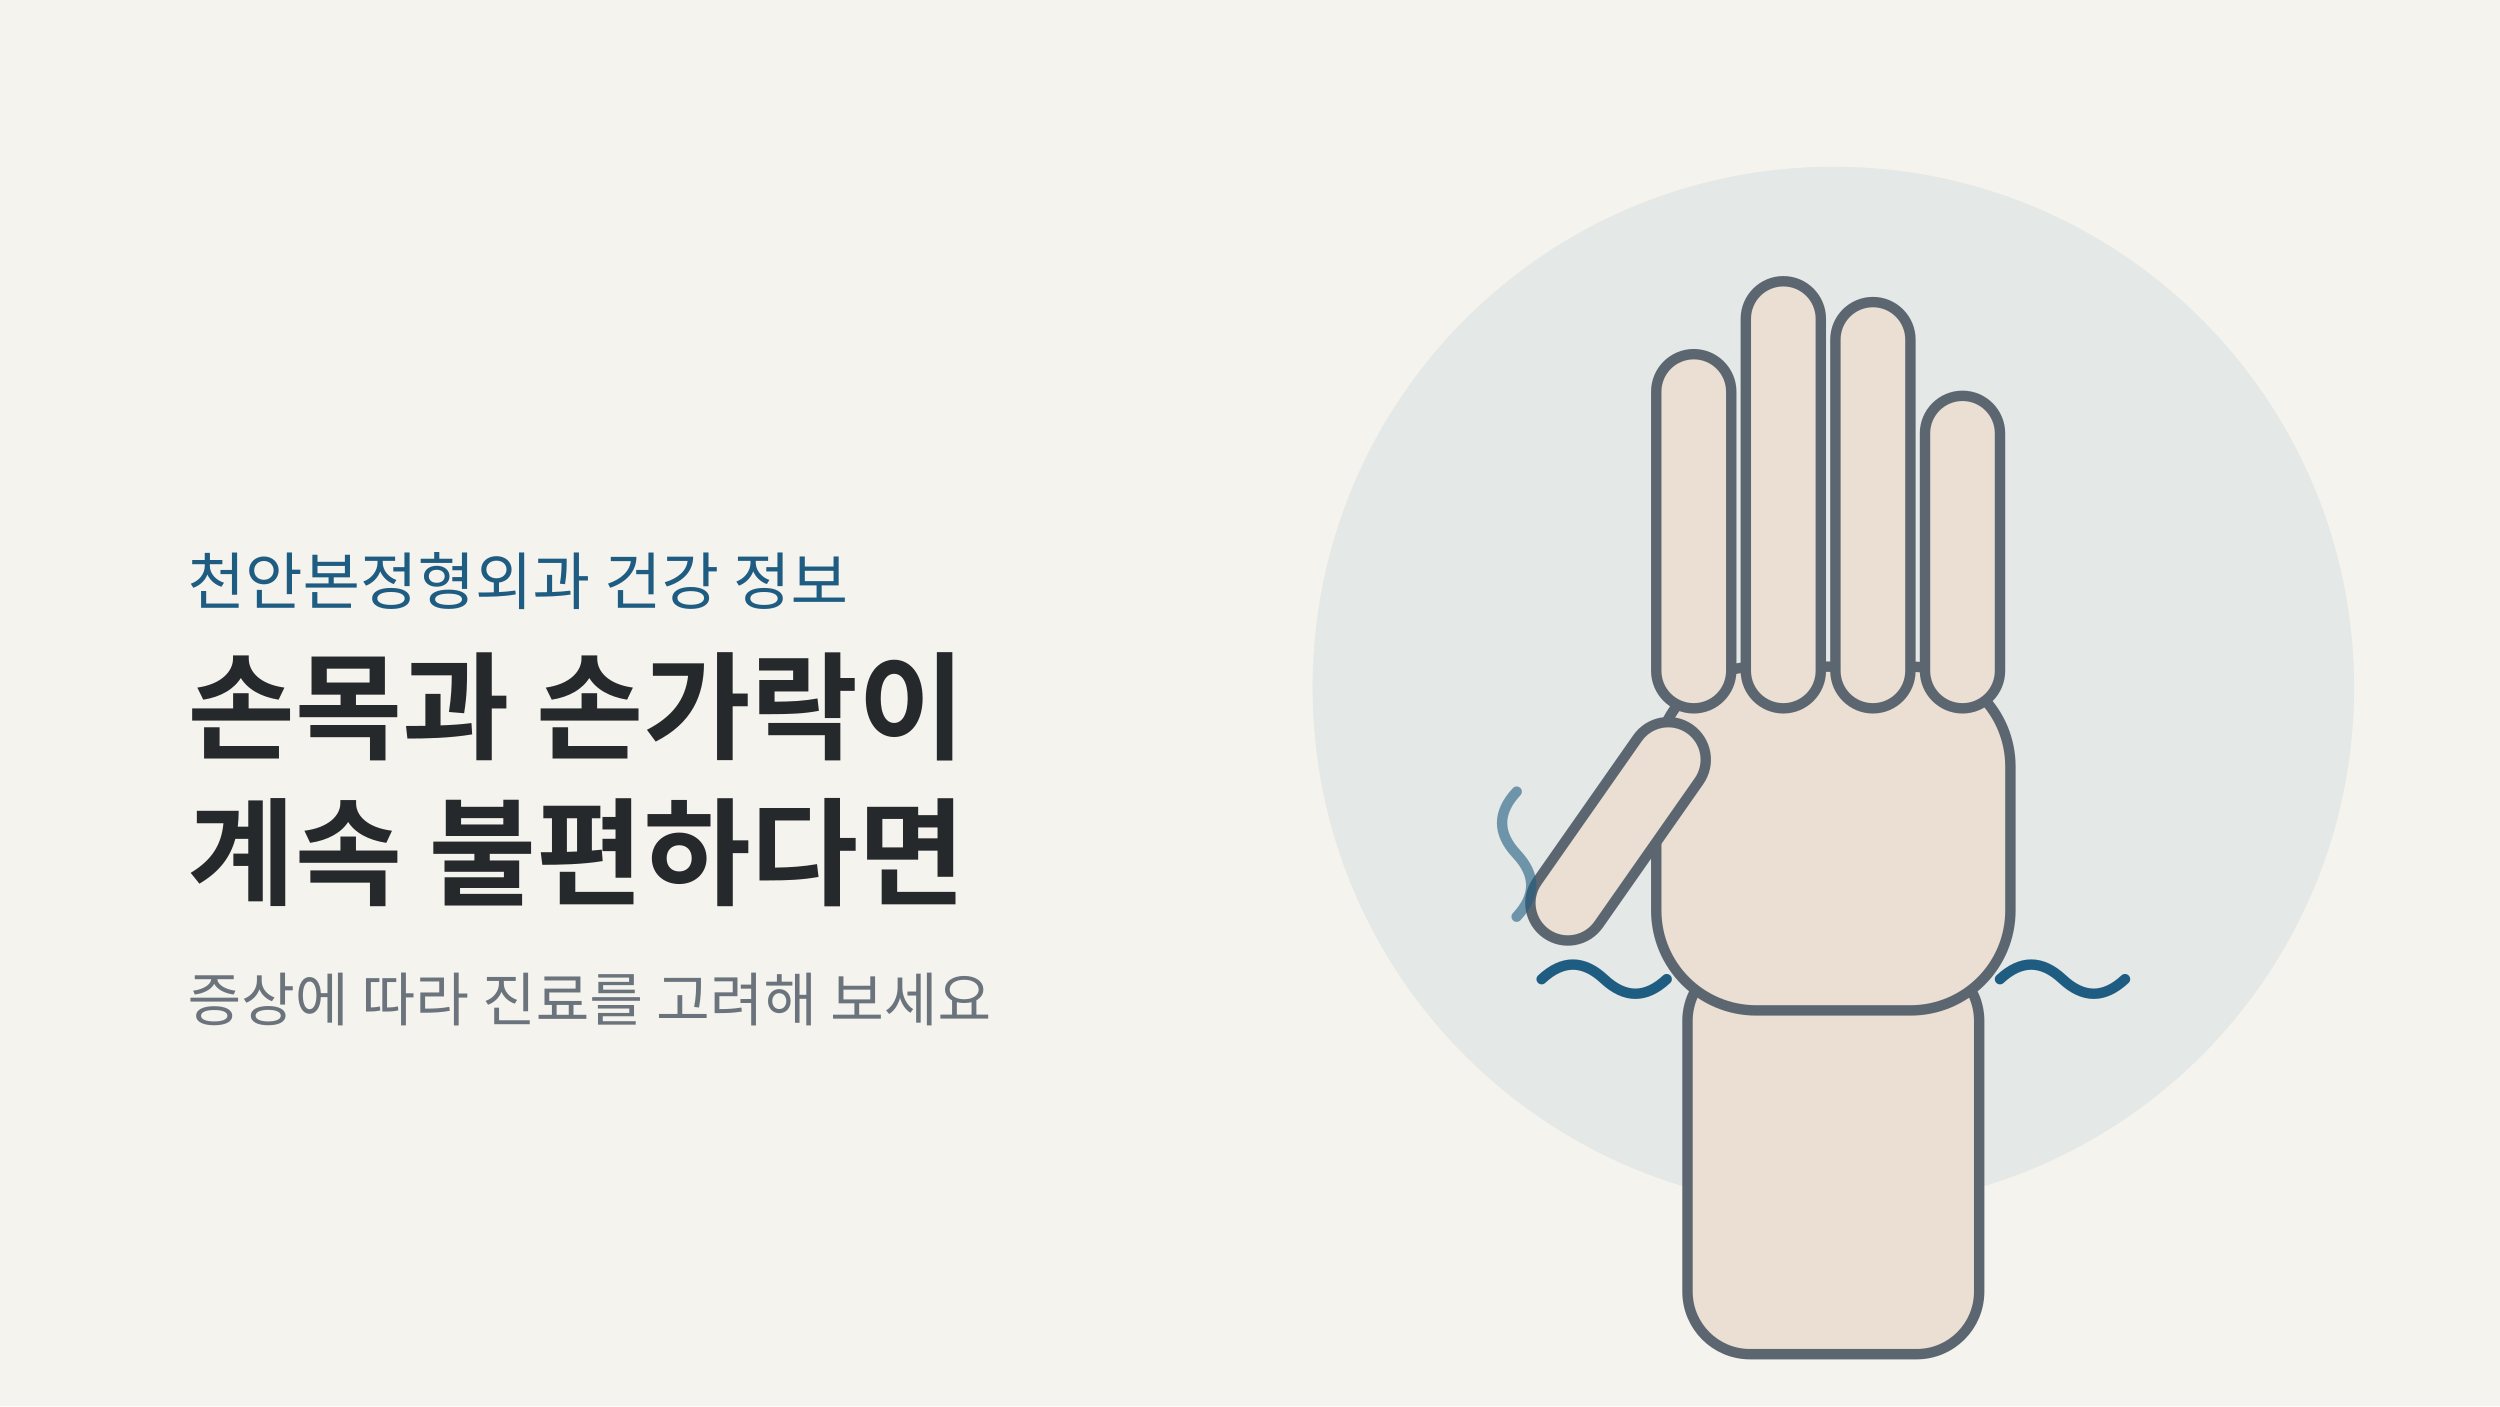
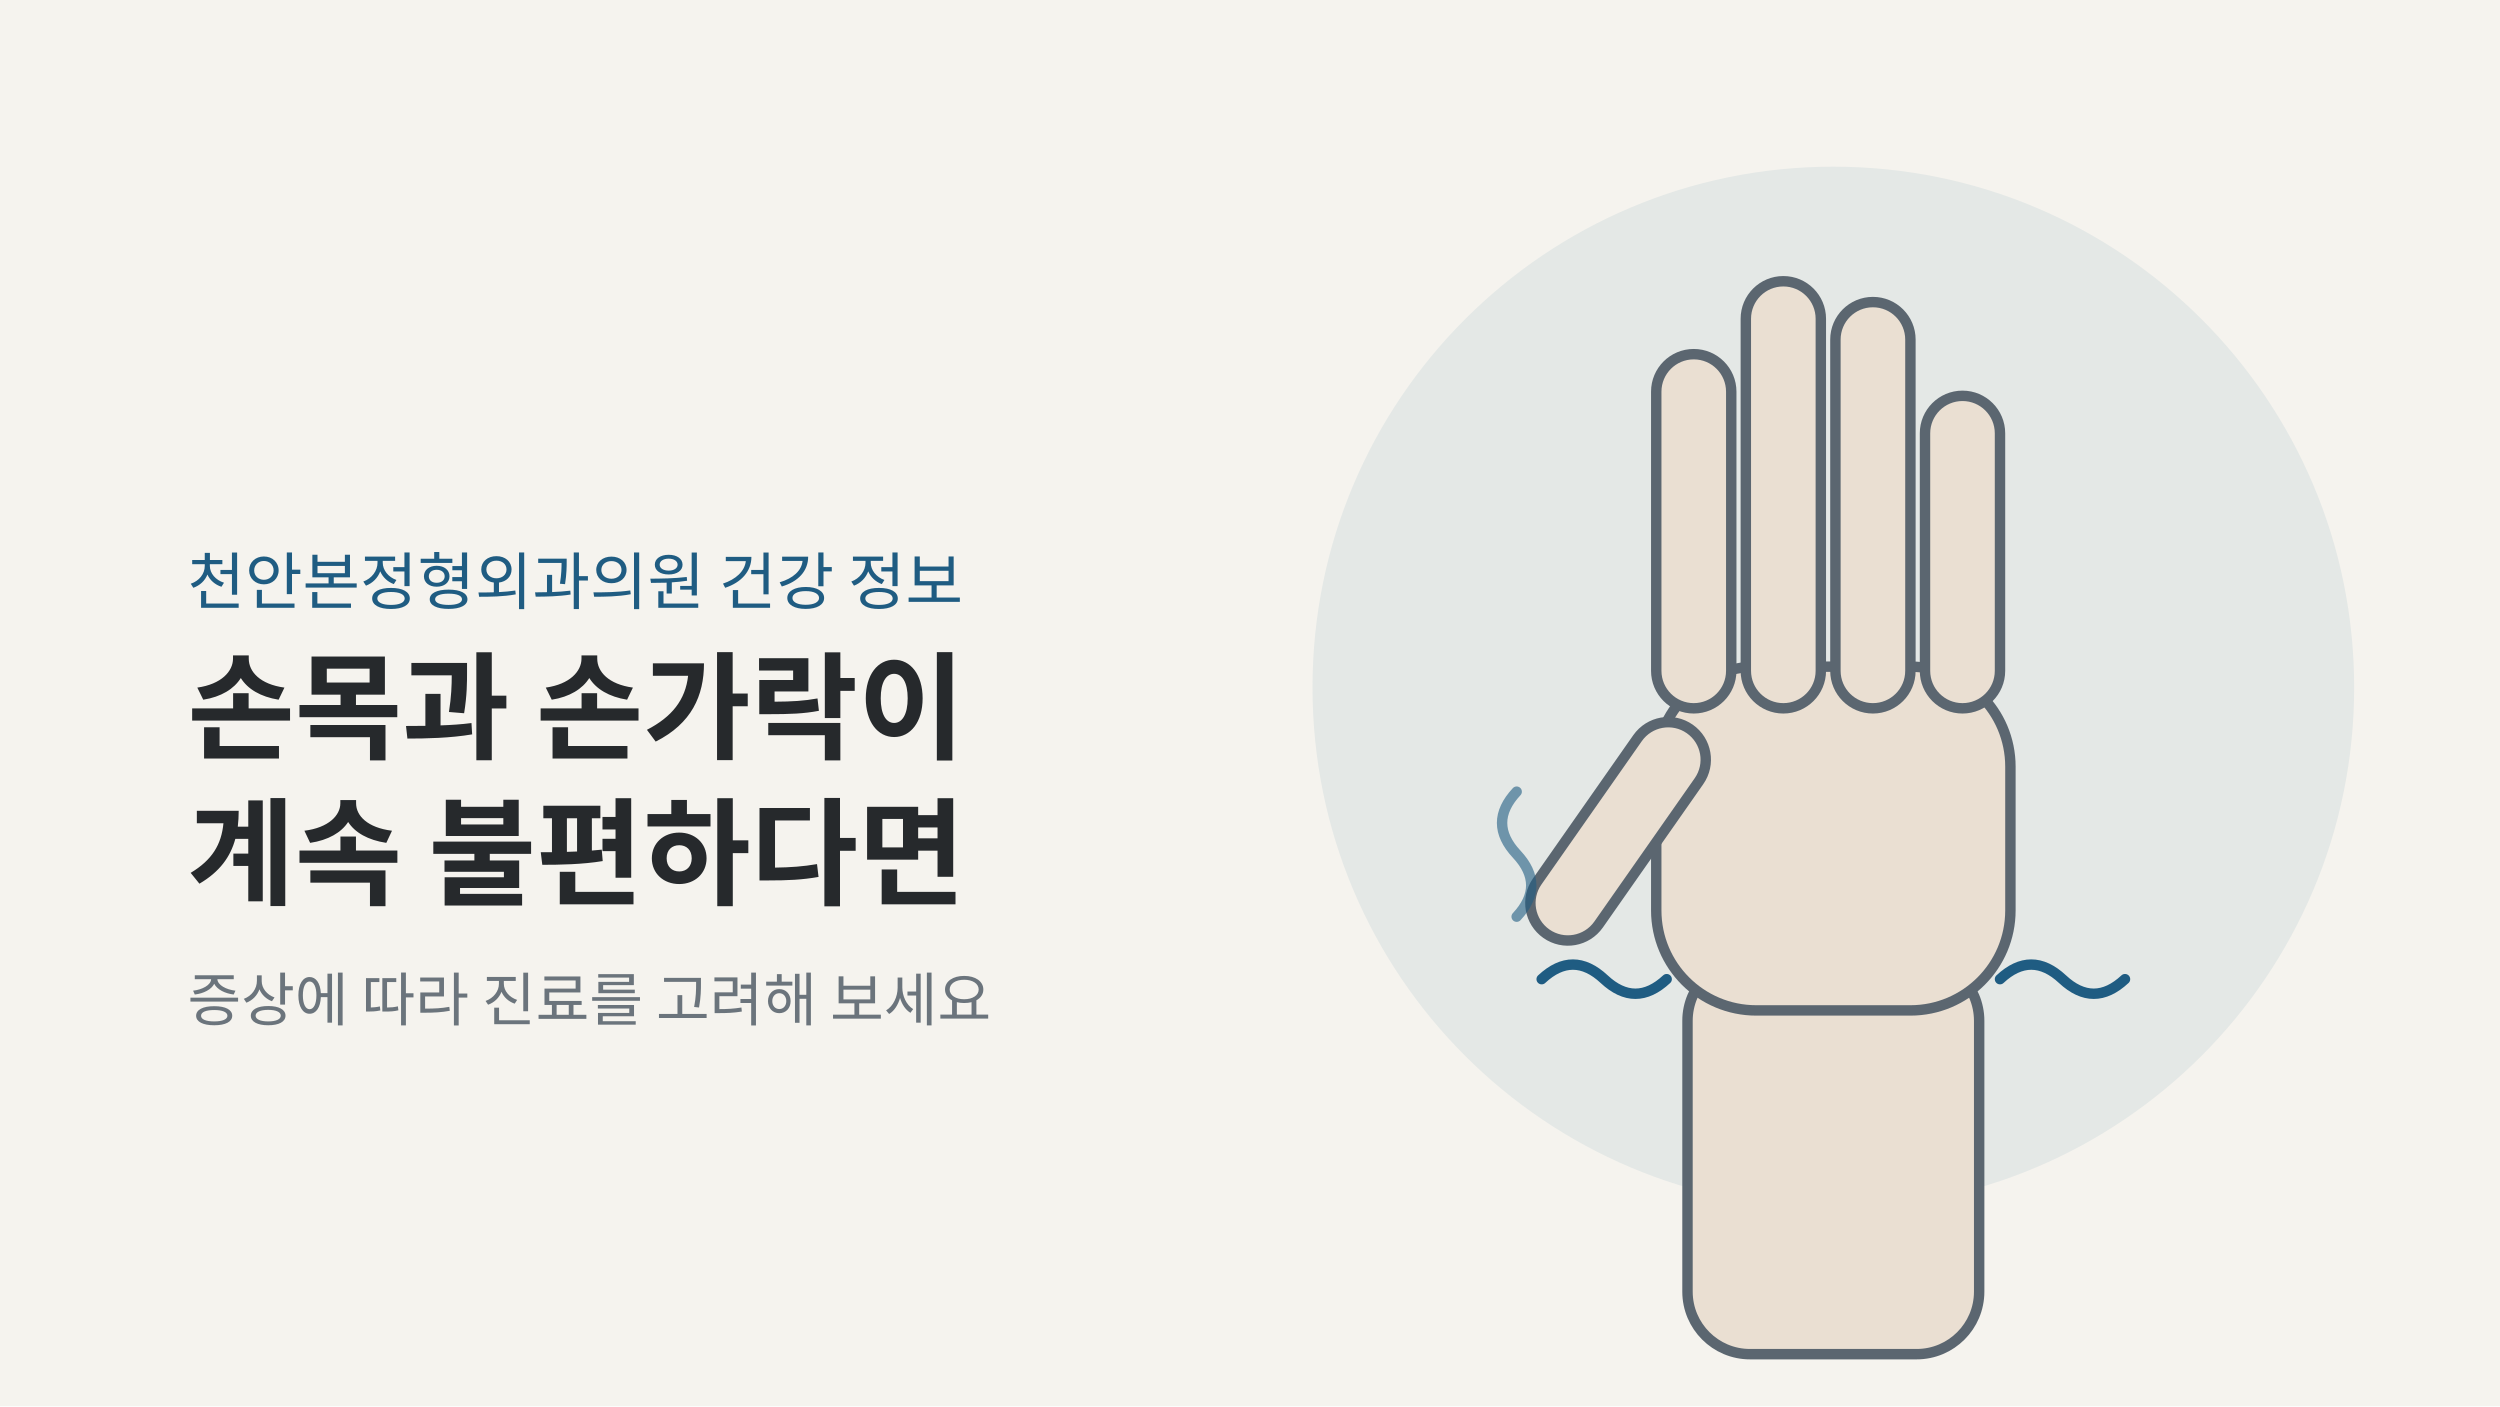
<svg xmlns="http://www.w3.org/2000/svg" width="1200" height="675" viewBox="0 0 1200 675" font-family="WenQuanYi Zen Hei, Noto Sans KR, sans-serif">
  <rect width="1200" height="675" fill="#F5F3EE" />
  <circle cx="880" cy="330" r="250" fill="#E4E8E6" />
  <g transform="translate(880 340)" fill="#EADFD2" stroke="#5B6670" stroke-width="5" stroke-linejoin="round" stroke-linecap="round">
    <rect x="-70" y="120" width="140" height="190" rx="30" />
    <rect x="-85" y="-20" width="170" height="165" rx="48" />
    <rect x="-85" y="-170" width="36" height="170" rx="18" />
    <rect x="-42" y="-205" width="36" height="205" rx="18" />
    <rect x="1" y="-195" width="36" height="195" rx="18" />
    <rect x="44" y="-150" width="36" height="150" rx="18" />
    <rect x="-150" y="-10" width="36" height="120" rx="18" transform="rotate(35 -132 100)" />
  </g>
  <g fill="none" stroke="#1F5C82" stroke-width="5" stroke-linecap="round">
    <path d="M740 470 q15 -14 30 0 t30 0" />
    <path d="M960 470 q15 -14 30 0 t30 0" />
    <path d="M728 380 q-14 15 0 30 t0 30" opacity=".6" />
  </g>
-   <text x="90" y="290" font-size="30" fill="#1F5C82">천안본정형외과 건강 정보</text>
+   <text x="90" y="290" font-size="30" fill="#1F5C82">천안본정형외과의원 건강 정보</text>
  <text x="90" y="360" font-size="56" font-weight="bold" fill="#26292C">손목과 손가락이</text>
  <text x="90" y="430" font-size="56" font-weight="bold" fill="#26292C">계속 불편하다면</text>
  <text x="90" y="490" font-size="28" fill="#6B747C">증상에 따라 진료를 고려해 보세요</text>
</svg>
